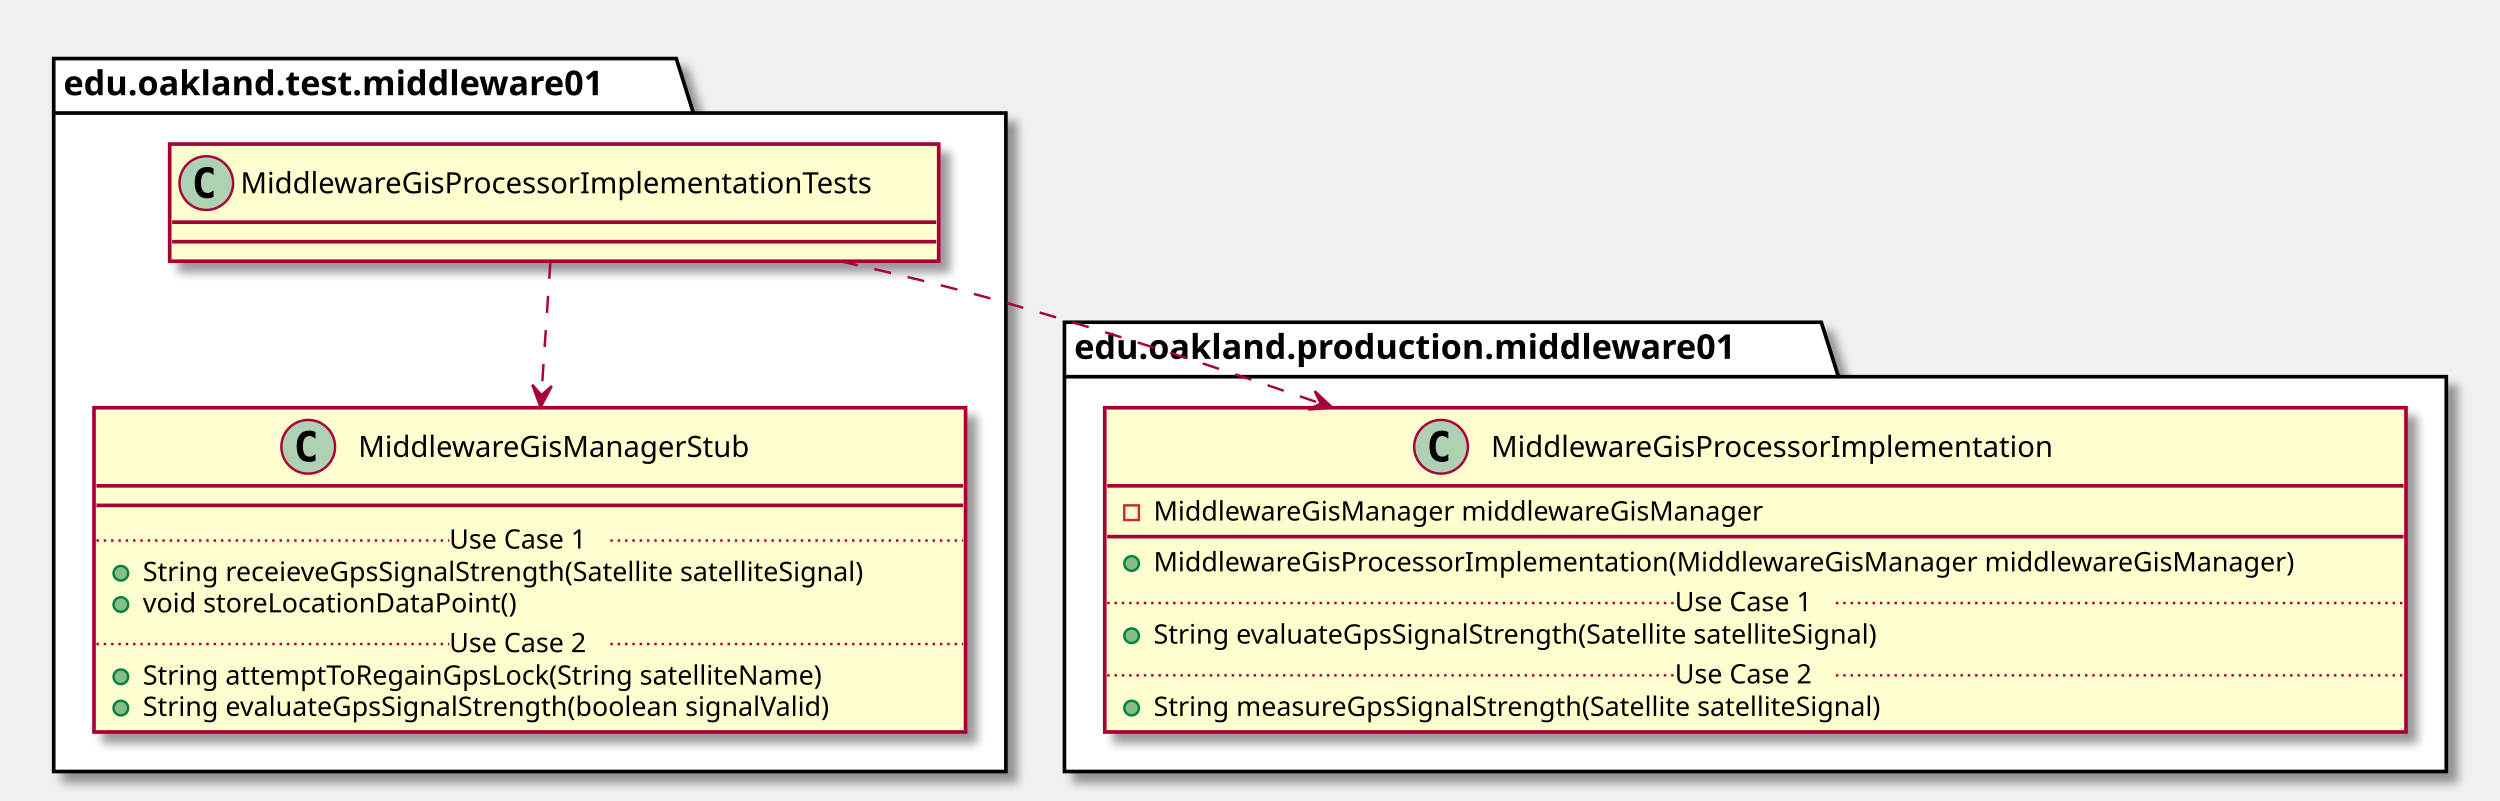
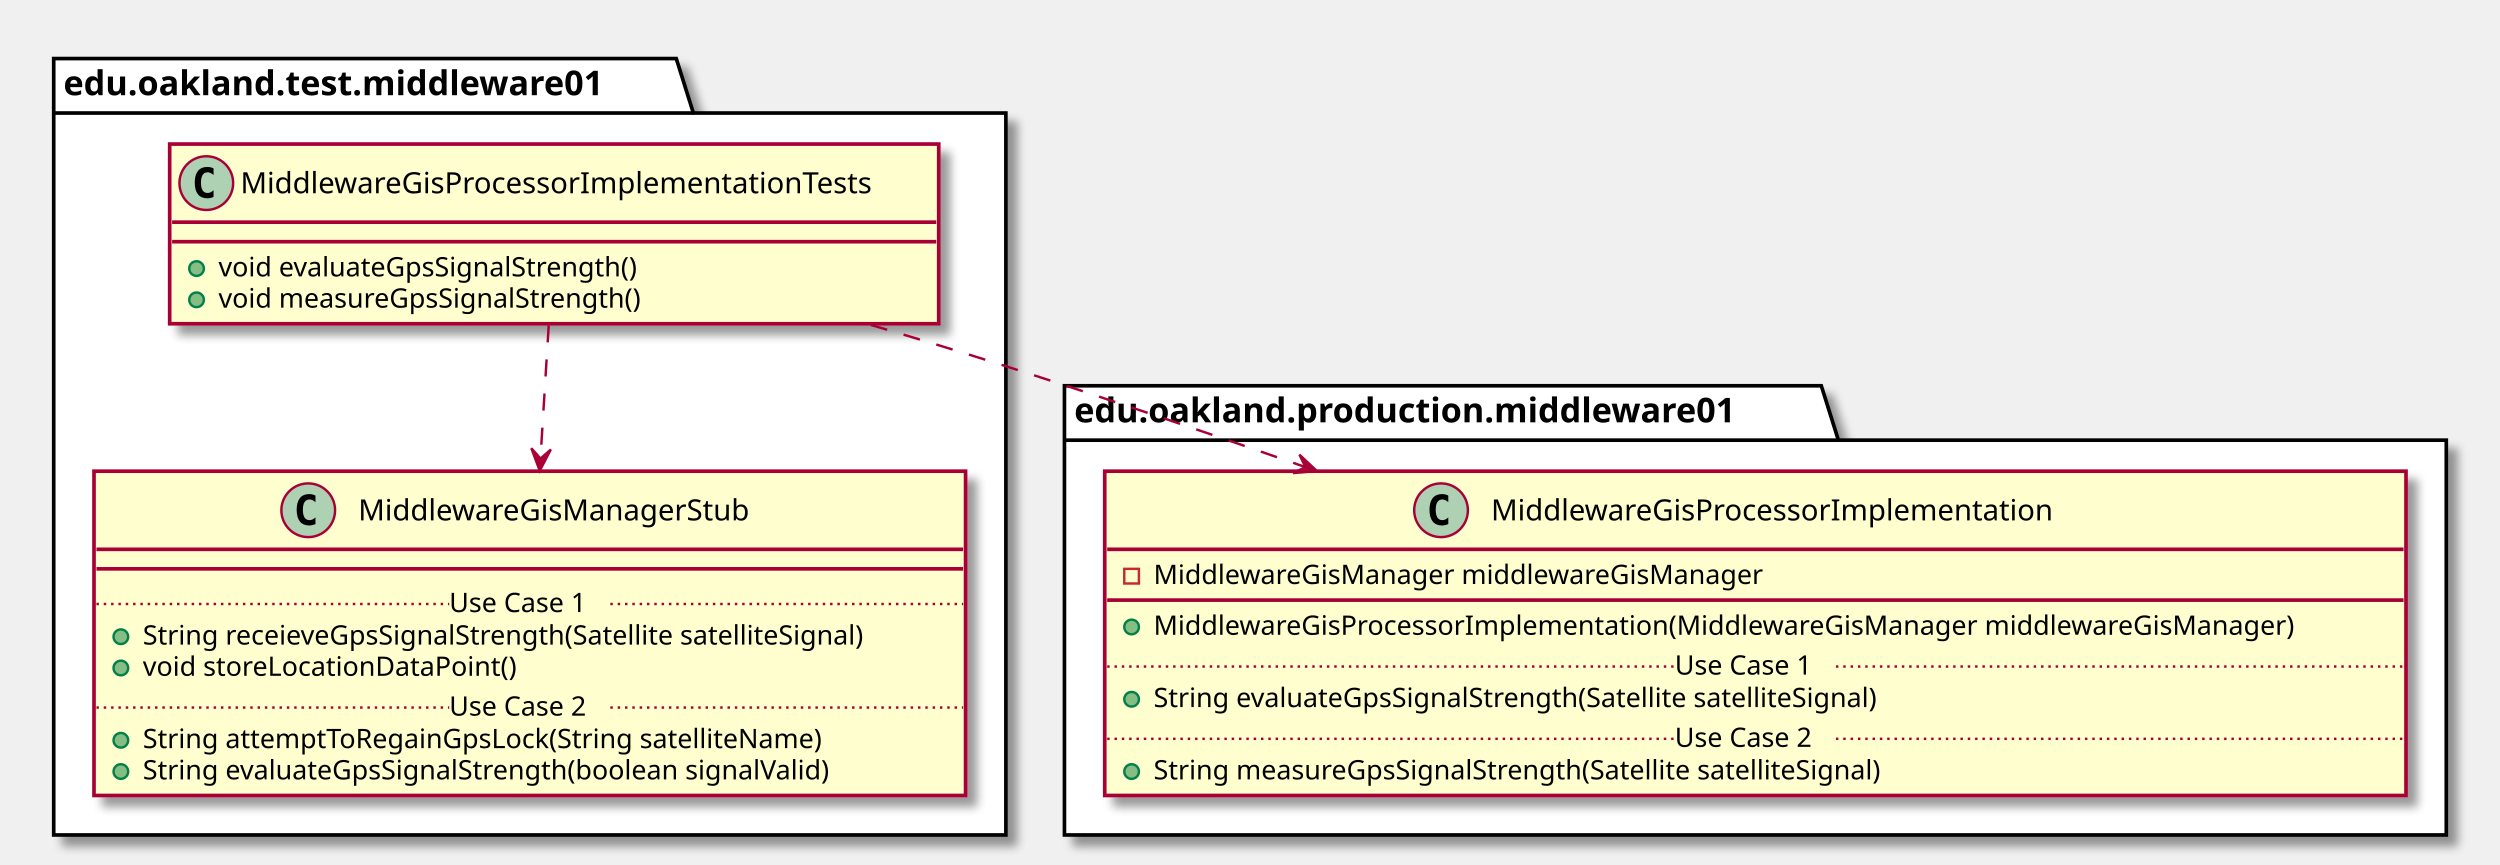
- <svg xmlns="http://www.w3.org/2000/svg" contentScriptType="application/ecmascript" contentStyleType="text/css" height="328px" preserveAspectRatio="none" style="width:1024px;height:328px;" version="1.1" viewBox="0 0 1024 328" width="1024px" zoomAndPan="magnify">
+ <svg xmlns="http://www.w3.org/2000/svg" contentScriptType="application/ecmascript" contentStyleType="text/css" height="354px" preserveAspectRatio="none" style="width:1024px;height:354px;" version="1.1" viewBox="0 0 1024 354" width="1024px" zoomAndPan="magnify">
  <defs>
-     <filter height="300%" id="f1su1064b163xt" width="300%" x="-1" y="-1">
+     <filter height="300%" id="fl8cf0oj7p07x" width="300%" x="-1" y="-1">
      <feGaussianBlur result="blurOut" stdDeviation="2.0" />
      <feColorMatrix in="blurOut" result="blurOut2" type="matrix" values="0 0 0 0 0 0 0 0 0 0 0 0 0 0 0 0 0 0 .4 0" />
      <feOffset dx="4.0" dy="4.0" in="blurOut2" result="blurOut3" />
      <feBlend in="SourceGraphic" in2="blurOut3" mode="normal" />
    </filter>
  </defs>
  <g>
-     <polygon fill="#FFFFFF" filter="url(#f1su1064b163xt)" points="22,24,277,24,284,46.297,412,46.297,412,316,22,316,22,24" style="stroke: #000000; stroke-width: 1.5;" />
+     <polygon fill="#FFFFFF" filter="url(#fl8cf0oj7p07x)" points="22,24,277,24,284,46.297,412,46.297,412,342,22,342,22,24" style="stroke: #000000; stroke-width: 1.5;" />
    <line style="stroke: #000000; stroke-width: 1.5;" x1="22" x2="284" y1="46.297" y2="46.297" />
    <text fill="#000000" font-family="sans-serif" font-size="14" font-weight="bold" lengthAdjust="spacingAndGlyphs" textLength="249" x="26" y="38.995">edu.oakland.test.middleware01</text>
-     <polygon fill="#FFFFFF" filter="url(#f1su1064b163xt)" points="436,132,746,132,753,154.297,1002,154.297,1002,316,436,316,436,132" style="stroke: #000000; stroke-width: 1.5;" />
-     <line style="stroke: #000000; stroke-width: 1.5;" x1="436" x2="753" y1="154.297" y2="154.297" />
-     <text fill="#000000" font-family="sans-serif" font-size="14" font-weight="bold" lengthAdjust="spacingAndGlyphs" textLength="304" x="440" y="146.995">edu.oakland.production.middleware01</text>
-     <rect fill="#FEFECE" filter="url(#f1su1064b163xt)" height="48" id="MiddlewareGisProcessorImplementationTests" style="stroke: #A80036; stroke-width: 1.5;" width="315" x="69.5" y="59" />
+     <polygon fill="#FFFFFF" filter="url(#fl8cf0oj7p07x)" points="436,158,746,158,753,180.297,1002,180.297,1002,342,436,342,436,158" style="stroke: #000000; stroke-width: 1.5;" />
+     <line style="stroke: #000000; stroke-width: 1.5;" x1="436" x2="753" y1="180.297" y2="180.297" />
+     <text fill="#000000" font-family="sans-serif" font-size="14" font-weight="bold" lengthAdjust="spacingAndGlyphs" textLength="304" x="440" y="172.995">edu.oakland.production.middleware01</text>
+     <rect fill="#FEFECE" filter="url(#fl8cf0oj7p07x)" height="73.609" id="MiddlewareGisProcessorImplementationTests" style="stroke: #A80036; stroke-width: 1.5;" width="315" x="69.5" y="59" />
    <ellipse cx="84.5" cy="75" fill="#ADD1B2" rx="11" ry="11" style="stroke: #A80036; stroke-width: 1.0;" />
    <path d="M87.469,80.641 Q86.891,80.938 86.25,81.078 Q85.609,81.234 84.906,81.234 Q82.406,81.234 81.078,79.594 Q79.766,77.938 79.766,74.812 Q79.766,71.688 81.078,70.031 Q82.406,68.375 84.906,68.375 Q85.609,68.375 86.25,68.531 Q86.906,68.688 87.469,68.984 L87.469,71.703 Q86.844,71.125 86.25,70.859 Q85.656,70.578 85.031,70.578 Q83.688,70.578 83,71.656 Q82.312,72.719 82.312,74.812 Q82.312,76.906 83,77.984 Q83.688,79.047 85.031,79.047 Q85.656,79.047 86.25,78.781 Q86.844,78.5 87.469,77.922 L87.469,80.641 Z " />
    <text fill="#000000" font-family="sans-serif" font-size="12" lengthAdjust="spacingAndGlyphs" textLength="283" x="98.5" y="79.154">MiddlewareGisProcessorImplementationTests</text>
    <line style="stroke: #A80036; stroke-width: 1.5;" x1="70.5" x2="383.5" y1="91" y2="91" />
    <line style="stroke: #A80036; stroke-width: 1.5;" x1="70.5" x2="383.5" y1="99" y2="99" />
-     <rect fill="#FEFECE" filter="url(#f1su1064b163xt)" height="132.828" id="MiddlewareGisManagerStub" style="stroke: #A80036; stroke-width: 1.5;" width="357" x="38.5" y="167" />
-     <ellipse cx="126.25" cy="183" fill="#ADD1B2" rx="11" ry="11" style="stroke: #A80036; stroke-width: 1.0;" />
-     <path d="M129.219,188.641 Q128.641,188.938 128,189.078 Q127.359,189.234 126.656,189.234 Q124.156,189.234 122.828,187.594 Q121.516,185.938 121.516,182.812 Q121.516,179.688 122.828,178.031 Q124.156,176.375 126.656,176.375 Q127.359,176.375 128,176.531 Q128.656,176.688 129.219,176.984 L129.219,179.703 Q128.594,179.125 128,178.859 Q127.406,178.578 126.781,178.578 Q125.438,178.578 124.75,179.656 Q124.062,180.719 124.062,182.812 Q124.062,184.906 124.75,185.984 Q125.438,187.047 126.781,187.047 Q127.406,187.047 128,186.781 Q128.594,186.5 129.219,185.922 L129.219,188.641 Z " />
-     <text fill="#000000" font-family="sans-serif" font-size="12" lengthAdjust="spacingAndGlyphs" textLength="173" x="146.75" y="187.154">MiddlewareGisManagerStub</text>
-     <line style="stroke: #A80036; stroke-width: 1.5;" x1="39.5" x2="394.5" y1="199" y2="199" />
-     <line style="stroke: #A80036; stroke-width: 1.5;" x1="39.5" x2="394.5" y1="207" y2="207" />
-     <ellipse cx="49.5" cy="234.805" fill="#84BE84" rx="3" ry="3" style="stroke: #038048; stroke-width: 1.0;" />
-     <text fill="#000000" font-family="sans-serif" font-size="11" lengthAdjust="spacingAndGlyphs" textLength="331" x="58.5" y="238.015">String receieveGpsSignalStrength(Satellite satelliteSignal)</text>
-     <ellipse cx="49.5" cy="247.609" fill="#84BE84" rx="3" ry="3" style="stroke: #038048; stroke-width: 1.0;" />
-     <text fill="#000000" font-family="sans-serif" font-size="11" lengthAdjust="spacingAndGlyphs" textLength="166" x="58.5" y="250.82">void storeLocationDataPoint()</text>
-     <line style="stroke: #A80036; stroke-width: 1.0; stroke-dasharray: 1.0,2.0;" x1="39.5" x2="184" y1="221.402" y2="221.402" />
-     <text fill="#000000" font-family="sans-serif" font-size="11" lengthAdjust="spacingAndGlyphs" textLength="66" x="184" y="224.71">Use Case 1</text>
-     <line style="stroke: #A80036; stroke-width: 1.0; stroke-dasharray: 1.0,2.0;" x1="250" x2="394.5" y1="221.402" y2="221.402" />
-     <ellipse cx="49.5" cy="277.219" fill="#84BE84" rx="3" ry="3" style="stroke: #038048; stroke-width: 1.0;" />
-     <text fill="#000000" font-family="sans-serif" font-size="11" lengthAdjust="spacingAndGlyphs" textLength="306" x="58.5" y="280.429">String attemptToRegainGpsLock(String satelliteName)</text>
-     <ellipse cx="49.5" cy="290.023" fill="#84BE84" rx="3" ry="3" style="stroke: #038048; stroke-width: 1.0;" />
-     <text fill="#000000" font-family="sans-serif" font-size="11" lengthAdjust="spacingAndGlyphs" textLength="311" x="58.5" y="293.234">String evaluateGpsSignalStrength(boolean signalValid)</text>
-     <line style="stroke: #A80036; stroke-width: 1.0; stroke-dasharray: 1.0,2.0;" x1="39.5" x2="184" y1="263.816" y2="263.816" />
-     <text fill="#000000" font-family="sans-serif" font-size="11" lengthAdjust="spacingAndGlyphs" textLength="66" x="184" y="267.125">Use Case 2</text>
-     <line style="stroke: #A80036; stroke-width: 1.0; stroke-dasharray: 1.0,2.0;" x1="250" x2="394.5" y1="263.816" y2="263.816" />
-     <rect fill="#FEFECE" filter="url(#f1su1064b163xt)" height="132.828" id="MiddlewareGisProcessorImplementation" style="stroke: #A80036; stroke-width: 1.5;" width="533" x="452.5" y="167" />
-     <ellipse cx="590.25" cy="183" fill="#ADD1B2" rx="11" ry="11" style="stroke: #A80036; stroke-width: 1.0;" />
-     <path d="M593.219,188.641 Q592.641,188.938 592,189.078 Q591.359,189.234 590.656,189.234 Q588.156,189.234 586.828,187.594 Q585.516,185.938 585.516,182.812 Q585.516,179.688 586.828,178.031 Q588.156,176.375 590.656,176.375 Q591.359,176.375 592,176.531 Q592.656,176.688 593.219,176.984 L593.219,179.703 Q592.594,179.125 592,178.859 Q591.406,178.578 590.781,178.578 Q589.438,178.578 588.75,179.656 Q588.062,180.719 588.062,182.812 Q588.062,184.906 588.75,185.984 Q589.438,187.047 590.781,187.047 Q591.406,187.047 592,186.781 Q592.594,186.5 593.219,185.922 L593.219,188.641 Z " />
-     <text fill="#000000" font-family="sans-serif" font-size="12" lengthAdjust="spacingAndGlyphs" textLength="249" x="610.75" y="187.154">MiddlewareGisProcessorImplementation</text>
-     <line style="stroke: #A80036; stroke-width: 1.5;" x1="453.5" x2="984.5" y1="199" y2="199" />
-     <rect fill="none" height="6" style="stroke: #C82930; stroke-width: 1.0;" width="6" x="460.5" y="207" />
-     <text fill="#000000" font-family="sans-serif" font-size="11" lengthAdjust="spacingAndGlyphs" textLength="270" x="472.5" y="213.21">MiddlewareGisManager middlewareGisManager</text>
-     <line style="stroke: #A80036; stroke-width: 1.5;" x1="453.5" x2="984.5" y1="219.805" y2="219.805" />
-     <ellipse cx="463.5" cy="230.805" fill="#84BE84" rx="3" ry="3" style="stroke: #038048; stroke-width: 1.0;" />
-     <text fill="#000000" font-family="sans-serif" font-size="11" lengthAdjust="spacingAndGlyphs" textLength="507" x="472.5" y="234.015">MiddlewareGisProcessorImplementation(MiddlewareGisManager middlewareGisManager)</text>
-     <ellipse cx="463.5" cy="260.414" fill="#84BE84" rx="3" ry="3" style="stroke: #038048; stroke-width: 1.0;" />
-     <text fill="#000000" font-family="sans-serif" font-size="11" lengthAdjust="spacingAndGlyphs" textLength="331" x="472.5" y="263.625">String evaluateGpsSignalStrength(Satellite satelliteSignal)</text>
-     <line style="stroke: #A80036; stroke-width: 1.0; stroke-dasharray: 1.0,2.0;" x1="453.5" x2="686" y1="247.012" y2="247.012" />
-     <text fill="#000000" font-family="sans-serif" font-size="11" lengthAdjust="spacingAndGlyphs" textLength="66" x="686" y="250.32">Use Case 1</text>
-     <line style="stroke: #A80036; stroke-width: 1.0; stroke-dasharray: 1.0,2.0;" x1="752" x2="984.5" y1="247.012" y2="247.012" />
-     <ellipse cx="463.5" cy="290.023" fill="#84BE84" rx="3" ry="3" style="stroke: #038048; stroke-width: 1.0;" />
-     <text fill="#000000" font-family="sans-serif" font-size="11" lengthAdjust="spacingAndGlyphs" textLength="334" x="472.5" y="293.234">String measureGpsSignalStrength(Satellite satelliteSignal)</text>
-     <line style="stroke: #A80036; stroke-width: 1.0; stroke-dasharray: 1.0,2.0;" x1="453.5" x2="686" y1="276.621" y2="276.621" />
-     <text fill="#000000" font-family="sans-serif" font-size="11" lengthAdjust="spacingAndGlyphs" textLength="66" x="686" y="279.929">Use Case 2</text>
-     <line style="stroke: #A80036; stroke-width: 1.0; stroke-dasharray: 1.0,2.0;" x1="752" x2="984.5" y1="276.621" y2="276.621" />
-     <path d="M225.44,107.2 C224.44,122.02 223.09,142.09 221.76,161.82 " fill="none" id="MiddlewareGisProcessorImplementationTests-&gt;MiddlewareGisManagerStub" style="stroke: #A80036; stroke-width: 1.0; stroke-dasharray: 7.0,7.0;" />
-     <polygon fill="#A80036" points="221.42,166.83,226.003,158.113,221.749,161.841,218.02,157.586,221.42,166.83" style="stroke: #A80036; stroke-width: 1.0;" />
-     <path d="M344.5,107.06 C367.03,112.14 390.34,117.86 412,124 C454.16,135.95 498.93,150.62 540.87,165.25 " fill="none" id="MiddlewareGisProcessorImplementationTests-&gt;MiddlewareGisProcessorImplementation" style="stroke: #A80036; stroke-width: 1.0; stroke-dasharray: 7.0,7.0;" />
-     <polygon fill="#A80036" points="545.7,166.94,538.518,160.201,540.979,165.295,535.885,167.756,545.7,166.94" style="stroke: #A80036; stroke-width: 1.0;" />
+     <ellipse cx="80.5" cy="110" fill="#84BE84" rx="3" ry="3" style="stroke: #038048; stroke-width: 1.0;" />
+     <text fill="#000000" font-family="sans-serif" font-size="11" lengthAdjust="spacingAndGlyphs" textLength="190" x="89.5" y="113.21">void evaluateGpsSignalStrength()</text>
+     <ellipse cx="80.5" cy="122.805" fill="#84BE84" rx="3" ry="3" style="stroke: #038048; stroke-width: 1.0;" />
+     <text fill="#000000" font-family="sans-serif" font-size="11" lengthAdjust="spacingAndGlyphs" textLength="193" x="89.5" y="126.015">void measureGpsSignalStrength()</text>
+     <rect fill="#FEFECE" filter="url(#fl8cf0oj7p07x)" height="132.828" id="MiddlewareGisManagerStub" style="stroke: #A80036; stroke-width: 1.5;" width="357" x="38.5" y="193" />
+     <ellipse cx="126.25" cy="209" fill="#ADD1B2" rx="11" ry="11" style="stroke: #A80036; stroke-width: 1.0;" />
+     <path d="M129.219,214.641 Q128.641,214.938 128,215.078 Q127.359,215.234 126.656,215.234 Q124.156,215.234 122.828,213.594 Q121.516,211.938 121.516,208.812 Q121.516,205.688 122.828,204.031 Q124.156,202.375 126.656,202.375 Q127.359,202.375 128,202.531 Q128.656,202.688 129.219,202.984 L129.219,205.703 Q128.594,205.125 128,204.859 Q127.406,204.578 126.781,204.578 Q125.438,204.578 124.75,205.656 Q124.062,206.719 124.062,208.812 Q124.062,210.906 124.75,211.984 Q125.438,213.047 126.781,213.047 Q127.406,213.047 128,212.781 Q128.594,212.5 129.219,211.922 L129.219,214.641 Z " />
+     <text fill="#000000" font-family="sans-serif" font-size="12" lengthAdjust="spacingAndGlyphs" textLength="173" x="146.75" y="213.154">MiddlewareGisManagerStub</text>
+     <line style="stroke: #A80036; stroke-width: 1.5;" x1="39.5" x2="394.5" y1="225" y2="225" />
+     <line style="stroke: #A80036; stroke-width: 1.5;" x1="39.5" x2="394.5" y1="233" y2="233" />
+     <ellipse cx="49.5" cy="260.805" fill="#84BE84" rx="3" ry="3" style="stroke: #038048; stroke-width: 1.0;" />
+     <text fill="#000000" font-family="sans-serif" font-size="11" lengthAdjust="spacingAndGlyphs" textLength="331" x="58.5" y="264.015">String receieveGpsSignalStrength(Satellite satelliteSignal)</text>
+     <ellipse cx="49.5" cy="273.609" fill="#84BE84" rx="3" ry="3" style="stroke: #038048; stroke-width: 1.0;" />
+     <text fill="#000000" font-family="sans-serif" font-size="11" lengthAdjust="spacingAndGlyphs" textLength="166" x="58.5" y="276.82">void storeLocationDataPoint()</text>
+     <line style="stroke: #A80036; stroke-width: 1.0; stroke-dasharray: 1.0,2.0;" x1="39.5" x2="184" y1="247.402" y2="247.402" />
+     <text fill="#000000" font-family="sans-serif" font-size="11" lengthAdjust="spacingAndGlyphs" textLength="66" x="184" y="250.71">Use Case 1</text>
+     <line style="stroke: #A80036; stroke-width: 1.0; stroke-dasharray: 1.0,2.0;" x1="250" x2="394.5" y1="247.402" y2="247.402" />
+     <ellipse cx="49.5" cy="303.219" fill="#84BE84" rx="3" ry="3" style="stroke: #038048; stroke-width: 1.0;" />
+     <text fill="#000000" font-family="sans-serif" font-size="11" lengthAdjust="spacingAndGlyphs" textLength="306" x="58.5" y="306.429">String attemptToRegainGpsLock(String satelliteName)</text>
+     <ellipse cx="49.5" cy="316.023" fill="#84BE84" rx="3" ry="3" style="stroke: #038048; stroke-width: 1.0;" />
+     <text fill="#000000" font-family="sans-serif" font-size="11" lengthAdjust="spacingAndGlyphs" textLength="311" x="58.5" y="319.234">String evaluateGpsSignalStrength(boolean signalValid)</text>
+     <line style="stroke: #A80036; stroke-width: 1.0; stroke-dasharray: 1.0,2.0;" x1="39.5" x2="184" y1="289.816" y2="289.816" />
+     <text fill="#000000" font-family="sans-serif" font-size="11" lengthAdjust="spacingAndGlyphs" textLength="66" x="184" y="293.125">Use Case 2</text>
+     <line style="stroke: #A80036; stroke-width: 1.0; stroke-dasharray: 1.0,2.0;" x1="250" x2="394.5" y1="289.816" y2="289.816" />
+     <rect fill="#FEFECE" filter="url(#fl8cf0oj7p07x)" height="132.828" id="MiddlewareGisProcessorImplementation" style="stroke: #A80036; stroke-width: 1.5;" width="533" x="452.5" y="193" />
+     <ellipse cx="590.25" cy="209" fill="#ADD1B2" rx="11" ry="11" style="stroke: #A80036; stroke-width: 1.0;" />
+     <path d="M593.219,214.641 Q592.641,214.938 592,215.078 Q591.359,215.234 590.656,215.234 Q588.156,215.234 586.828,213.594 Q585.516,211.938 585.516,208.812 Q585.516,205.688 586.828,204.031 Q588.156,202.375 590.656,202.375 Q591.359,202.375 592,202.531 Q592.656,202.688 593.219,202.984 L593.219,205.703 Q592.594,205.125 592,204.859 Q591.406,204.578 590.781,204.578 Q589.438,204.578 588.75,205.656 Q588.062,206.719 588.062,208.812 Q588.062,210.906 588.75,211.984 Q589.438,213.047 590.781,213.047 Q591.406,213.047 592,212.781 Q592.594,212.5 593.219,211.922 L593.219,214.641 Z " />
+     <text fill="#000000" font-family="sans-serif" font-size="12" lengthAdjust="spacingAndGlyphs" textLength="249" x="610.75" y="213.154">MiddlewareGisProcessorImplementation</text>
+     <line style="stroke: #A80036; stroke-width: 1.5;" x1="453.5" x2="984.5" y1="225" y2="225" />
+     <rect fill="none" height="6" style="stroke: #C82930; stroke-width: 1.0;" width="6" x="460.5" y="233" />
+     <text fill="#000000" font-family="sans-serif" font-size="11" lengthAdjust="spacingAndGlyphs" textLength="270" x="472.5" y="239.21">MiddlewareGisManager middlewareGisManager</text>
+     <line style="stroke: #A80036; stroke-width: 1.5;" x1="453.5" x2="984.5" y1="245.805" y2="245.805" />
+     <ellipse cx="463.5" cy="256.805" fill="#84BE84" rx="3" ry="3" style="stroke: #038048; stroke-width: 1.0;" />
+     <text fill="#000000" font-family="sans-serif" font-size="11" lengthAdjust="spacingAndGlyphs" textLength="507" x="472.5" y="260.015">MiddlewareGisProcessorImplementation(MiddlewareGisManager middlewareGisManager)</text>
+     <ellipse cx="463.5" cy="286.414" fill="#84BE84" rx="3" ry="3" style="stroke: #038048; stroke-width: 1.0;" />
+     <text fill="#000000" font-family="sans-serif" font-size="11" lengthAdjust="spacingAndGlyphs" textLength="331" x="472.5" y="289.625">String evaluateGpsSignalStrength(Satellite satelliteSignal)</text>
+     <line style="stroke: #A80036; stroke-width: 1.0; stroke-dasharray: 1.0,2.0;" x1="453.5" x2="686" y1="273.012" y2="273.012" />
+     <text fill="#000000" font-family="sans-serif" font-size="11" lengthAdjust="spacingAndGlyphs" textLength="66" x="686" y="276.32">Use Case 1</text>
+     <line style="stroke: #A80036; stroke-width: 1.0; stroke-dasharray: 1.0,2.0;" x1="752" x2="984.5" y1="273.012" y2="273.012" />
+     <ellipse cx="463.5" cy="316.023" fill="#84BE84" rx="3" ry="3" style="stroke: #038048; stroke-width: 1.0;" />
+     <text fill="#000000" font-family="sans-serif" font-size="11" lengthAdjust="spacingAndGlyphs" textLength="334" x="472.5" y="319.234">String measureGpsSignalStrength(Satellite satelliteSignal)</text>
+     <line style="stroke: #A80036; stroke-width: 1.0; stroke-dasharray: 1.0,2.0;" x1="453.5" x2="686" y1="302.621" y2="302.621" />
+     <text fill="#000000" font-family="sans-serif" font-size="11" lengthAdjust="spacingAndGlyphs" textLength="66" x="686" y="305.929">Use Case 2</text>
+     <line style="stroke: #A80036; stroke-width: 1.0; stroke-dasharray: 1.0,2.0;" x1="752" x2="984.5" y1="302.621" y2="302.621" />
+     <path d="M224.76,133.24 C223.76,149.31 222.55,168.79 221.39,187.56 " fill="none" id="MiddlewareGisProcessorImplementationTests-&gt;MiddlewareGisManagerStub" style="stroke: #A80036; stroke-width: 1.0; stroke-dasharray: 7.0,7.0;" />
+     <polygon fill="#A80036" points="221.07,192.83,225.628,184.1,221.385,187.84,217.644,183.596,221.07,192.83" style="stroke: #A80036; stroke-width: 1.0;" />
+     <path d="M356.68,133.07 C375.3,138.56 394.18,144.3 412,150 C451.84,162.73 494.3,177.17 534.53,191.26 " fill="none" id="MiddlewareGisProcessorImplementationTests-&gt;MiddlewareGisProcessorImplementation" style="stroke: #A80036; stroke-width: 1.0; stroke-dasharray: 7.0,7.0;" />
+     <polygon fill="#A80036" points="539.43,192.98,532.259,186.228,534.711,191.326,529.614,193.778,539.43,192.98" style="stroke: #A80036; stroke-width: 1.0;" />
  </g>
</svg>
